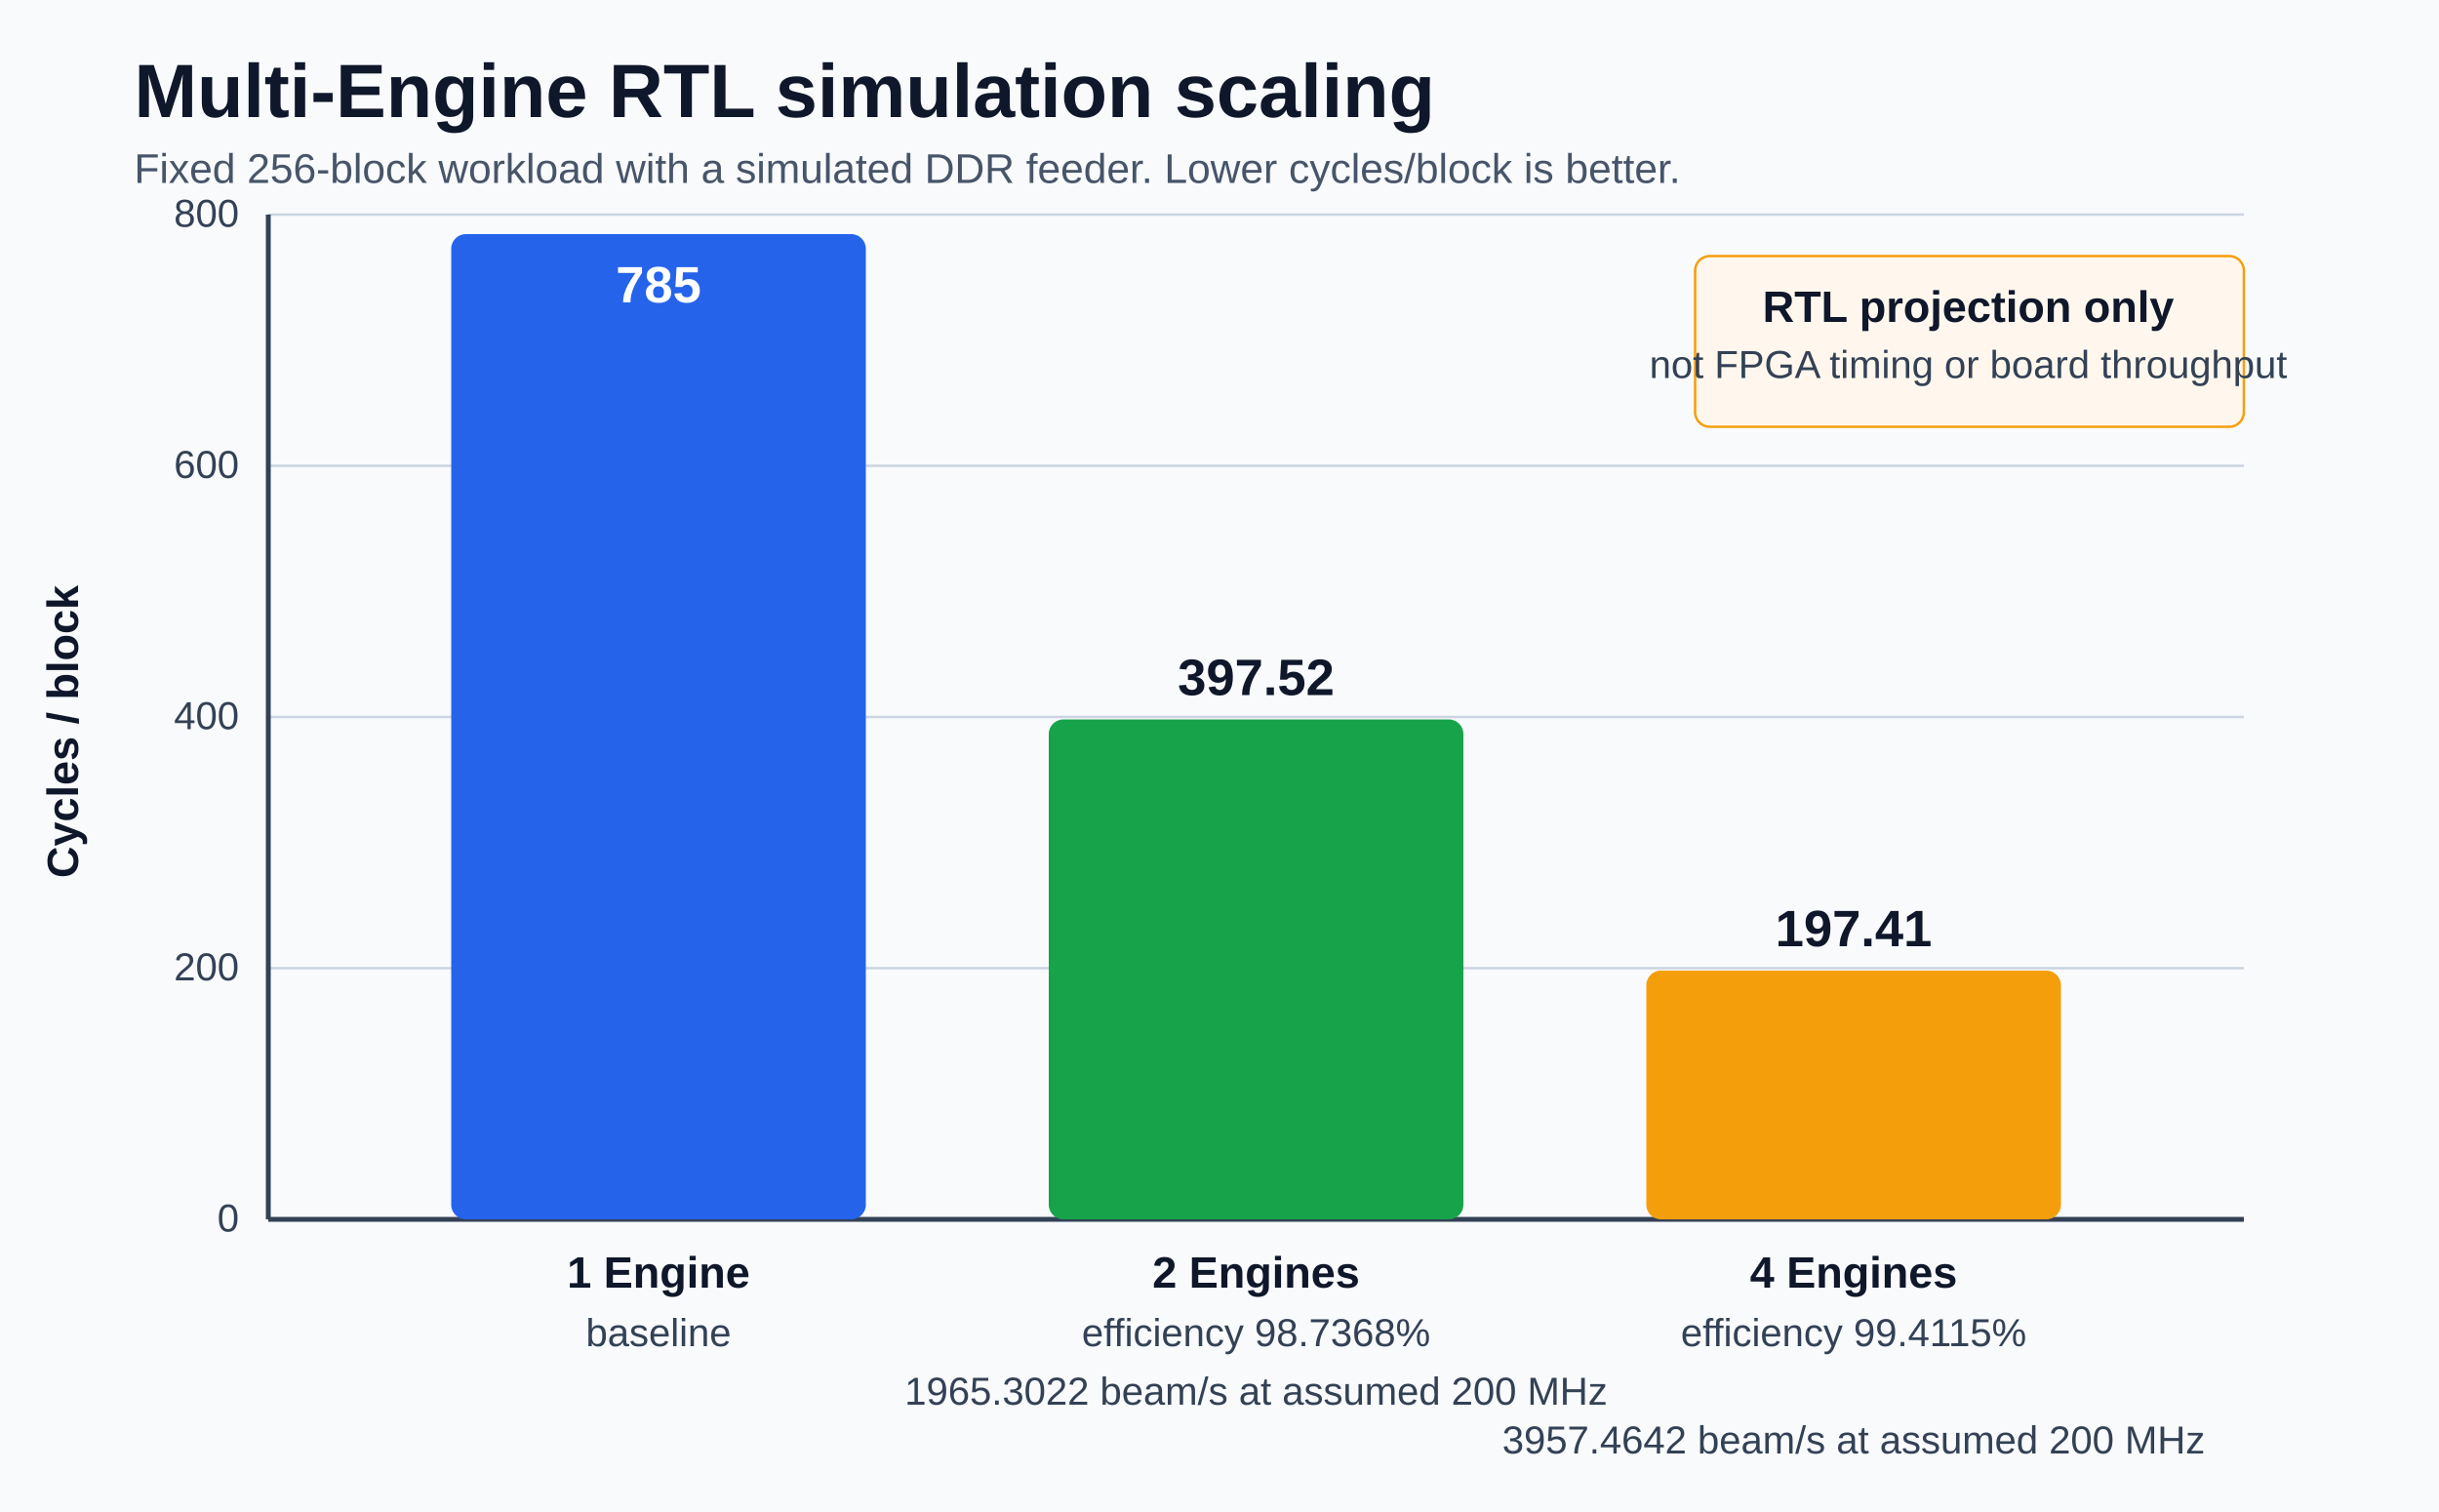
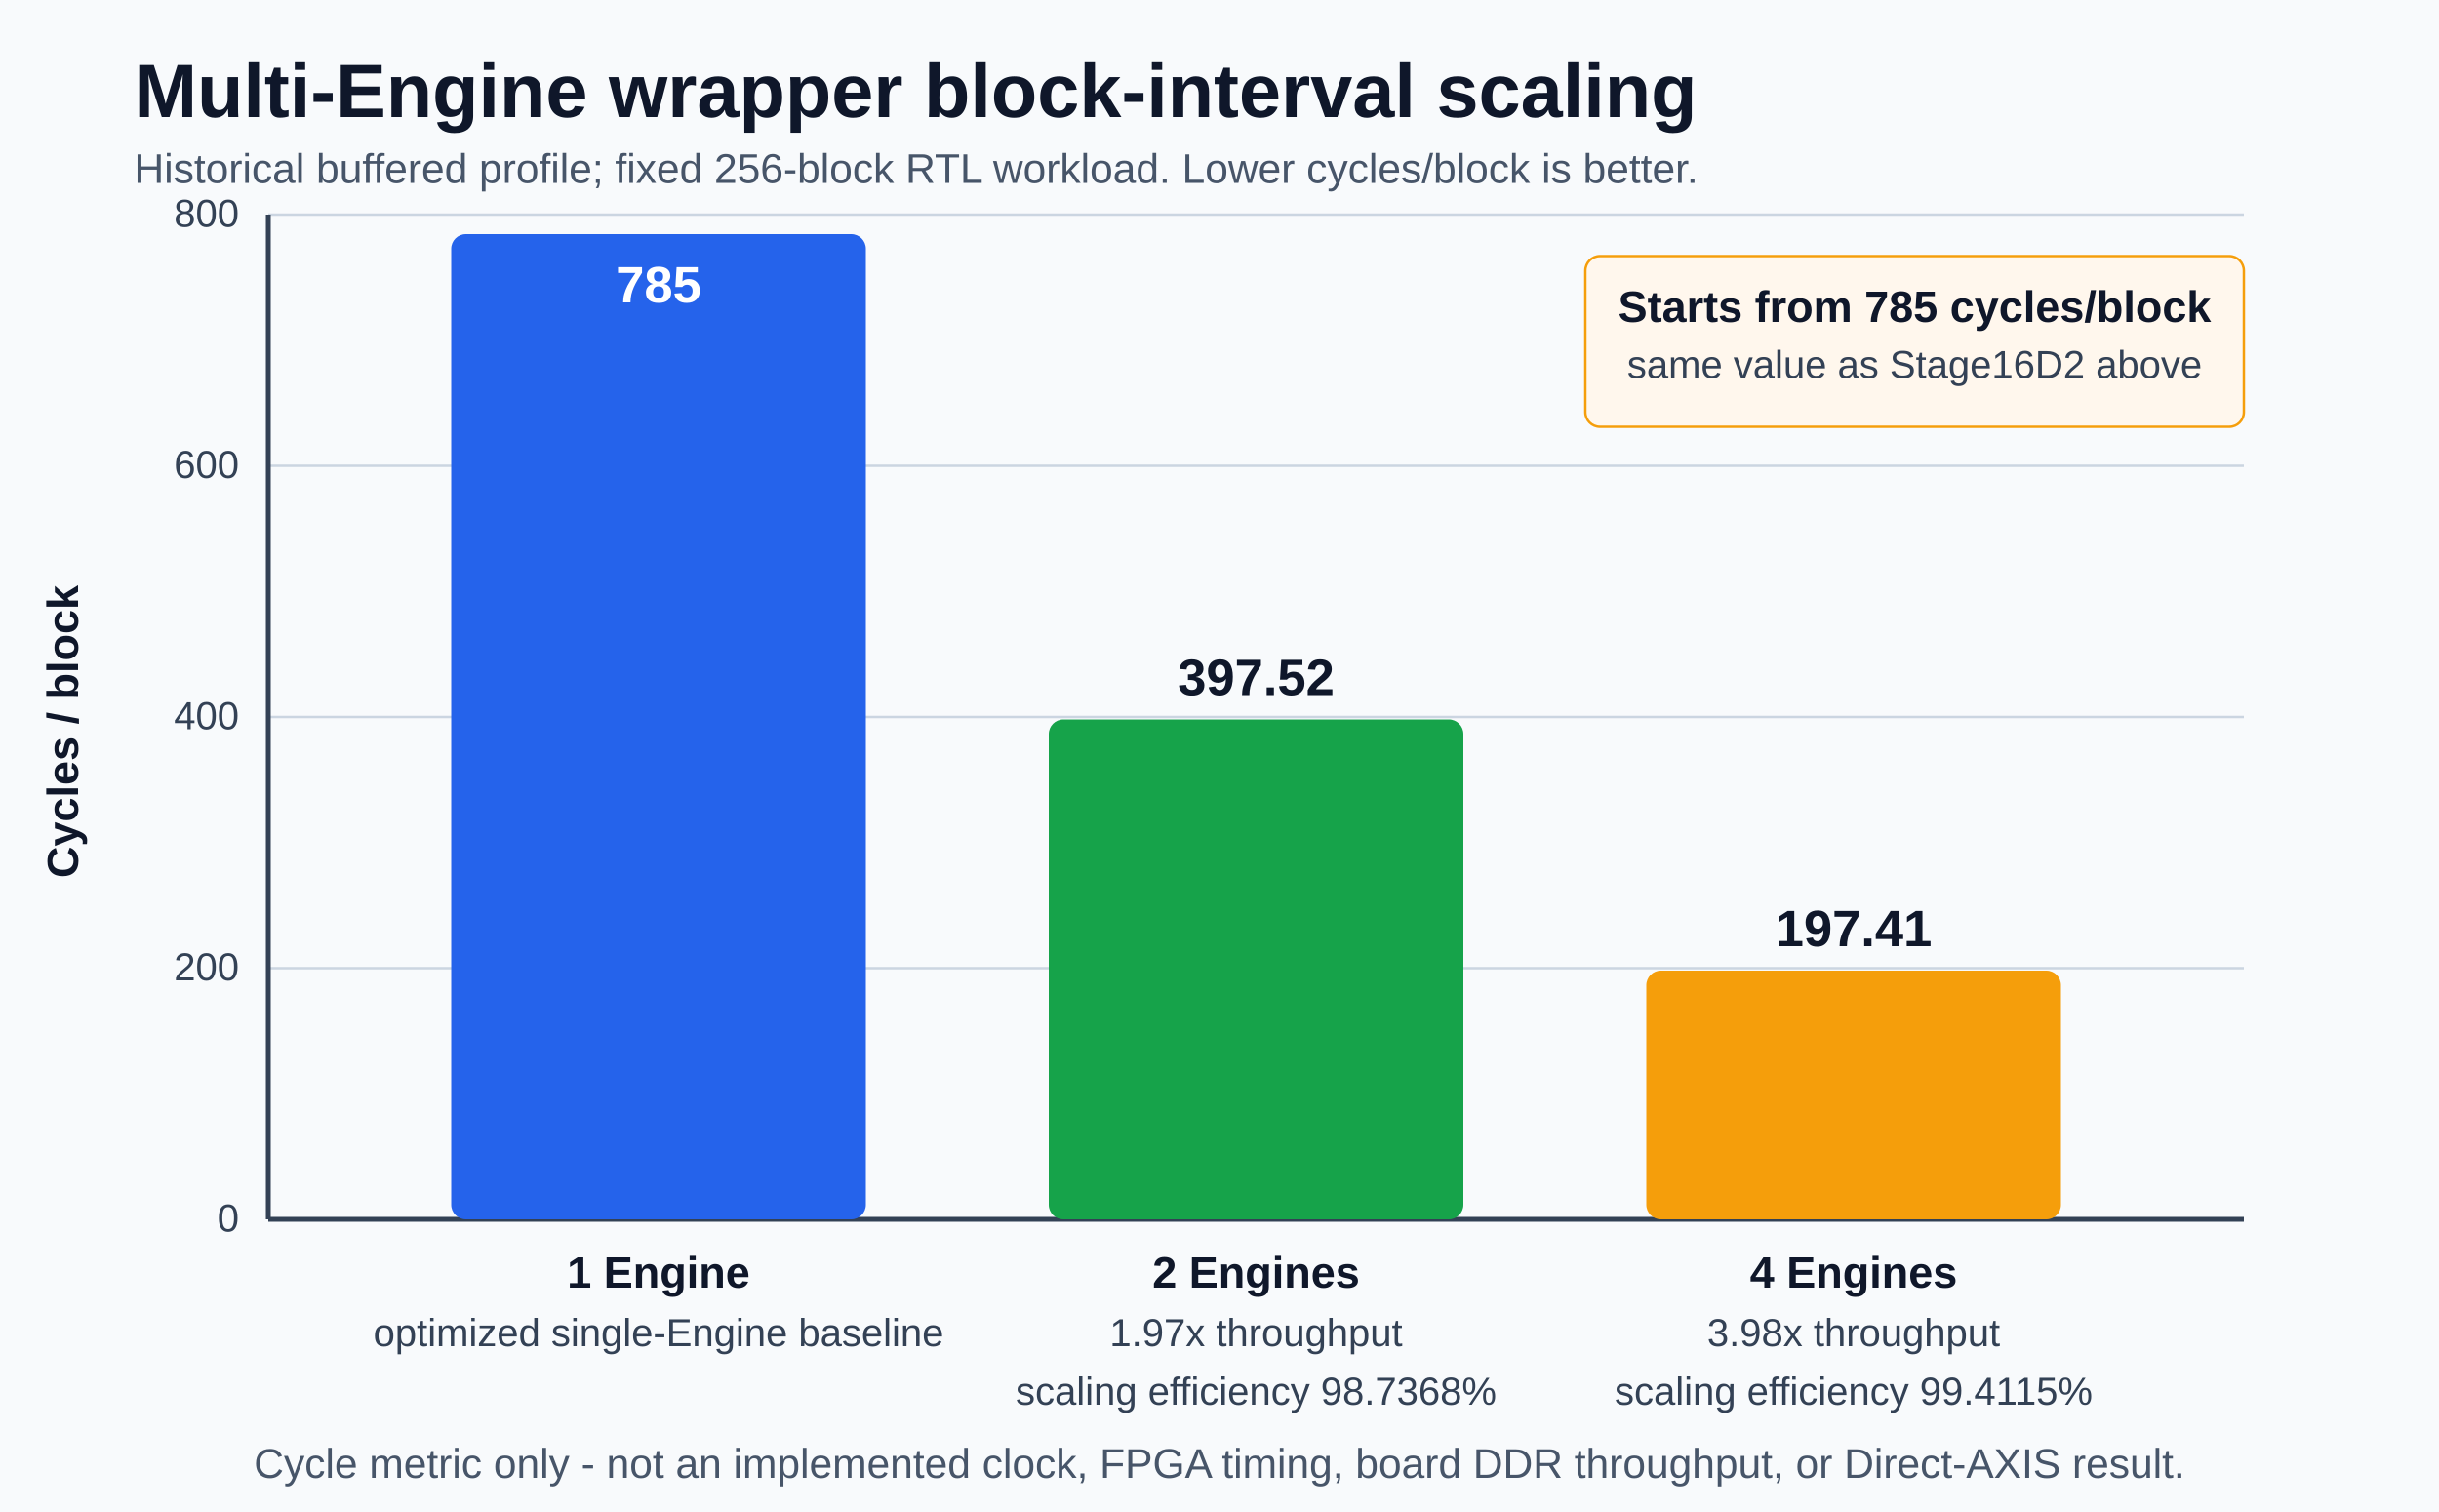
<svg xmlns="http://www.w3.org/2000/svg" width="1000" height="620" viewBox="0 0 1000 620" role="img" aria-labelledby="title desc">
  <style>.title{font:700 31px Arial,sans-serif;fill:#0f172a}.sub{font:400 17px Arial,sans-serif;fill:#475569}.axis{font:400 16px Arial,sans-serif;fill:#334155}.label{font:700 18px Arial,sans-serif;fill:#0f172a}.value{font:700 21px Arial,sans-serif;fill:#0f172a}.light{fill:#fff}.grid{stroke:#cbd5e1;stroke-width:1}</style>
  <rect width="1000" height="620" fill="#f8fafc" />
-   <text x="55" y="48" class="title">Multi-Engine RTL simulation scaling</text>
-   <text x="55" y="75" class="sub">Fixed 256-block workload with a simulated DDR feeder. Lower cycles/block is better.</text>
+   <text x="55" y="48" class="title">Multi-Engine wrapper block-interval scaling</text>
+   <text x="55" y="75" class="sub">Historical buffered profile; fixed 256-block RTL workload. Lower cycles/block is better.</text>
  <g class="grid">
    <line x1="110" y1="500" x2="920" y2="500" />
    <line x1="110" y1="397" x2="920" y2="397" />
    <line x1="110" y1="294" x2="920" y2="294" />
    <line x1="110" y1="191" x2="920" y2="191" />
    <line x1="110" y1="88" x2="920" y2="88" />
  </g>
  <line x1="110" y1="88" x2="110" y2="500" stroke="#334155" stroke-width="2" />
  <line x1="110" y1="500" x2="920" y2="500" stroke="#334155" stroke-width="2" />
  <g class="axis" text-anchor="end">
    <text x="98" y="505">0</text>
    <text x="98" y="402">200</text>
    <text x="98" y="299">400</text>
    <text x="98" y="196">600</text>
    <text x="98" y="93">800</text>
  </g>
  <text x="32" y="300" text-anchor="middle" class="label" transform="rotate(-90 32 300)">Cycles / block</text>
  <rect x="185" y="96" width="170" height="404" rx="6" fill="#2563eb" />
  <rect x="430" y="295" width="170" height="205" rx="6" fill="#16a34a" />
  <rect x="675" y="398" width="170" height="102" rx="6" fill="#f59e0b" />
  <text x="270" y="124" text-anchor="middle" class="value light">785</text>
  <text x="515" y="285" text-anchor="middle" class="value">397.52</text>
  <text x="760" y="388" text-anchor="middle" class="value">197.41</text>
  <g class="label" text-anchor="middle">
    <text x="270" y="528">1 Engine</text>
    <text x="515" y="528">2 Engines</text>
    <text x="760" y="528">4 Engines</text>
  </g>
  <g class="axis" text-anchor="middle">
-     <text x="270" y="552">baseline</text>
-     <text x="515" y="552">efficiency 98.7368%</text>
-     <text x="760" y="552">efficiency 99.4115%</text>
-     <text x="515" y="576">1965.3022 beam/s at assumed 200 MHz</text>
-     <text x="760" y="596">3957.4642 beam/s at assumed 200 MHz</text>
+     <text x="270" y="552">optimized single-Engine baseline</text>
+     <text x="515" y="552">1.97x throughput</text>
+     <text x="760" y="552">3.98x throughput</text>
+     <text x="515" y="576">scaling efficiency 98.7368%</text>
+     <text x="760" y="576">scaling efficiency 99.4115%</text>
  </g>
-   <rect x="695" y="105" width="225" height="70" rx="6" fill="#fff7ed" stroke="#f59e0b" />
-   <text x="807" y="132" text-anchor="middle" class="label">RTL projection only</text>
-   <text x="807" y="155" text-anchor="middle" class="axis">not FPGA timing or board throughput</text>
+   <rect x="650" y="105" width="270" height="70" rx="6" fill="#fff7ed" stroke="#f59e0b" />
+   <text x="785" y="132" text-anchor="middle" class="label">Starts from 785 cycles/block</text>
+   <text x="785" y="155" text-anchor="middle" class="axis">same value as Stage16D2 above</text>
+   <text x="500" y="606" text-anchor="middle" class="sub">Cycle metric only - not an implemented clock, FPGA timing, board DDR throughput, or Direct-AXIS result.</text>
</svg>
